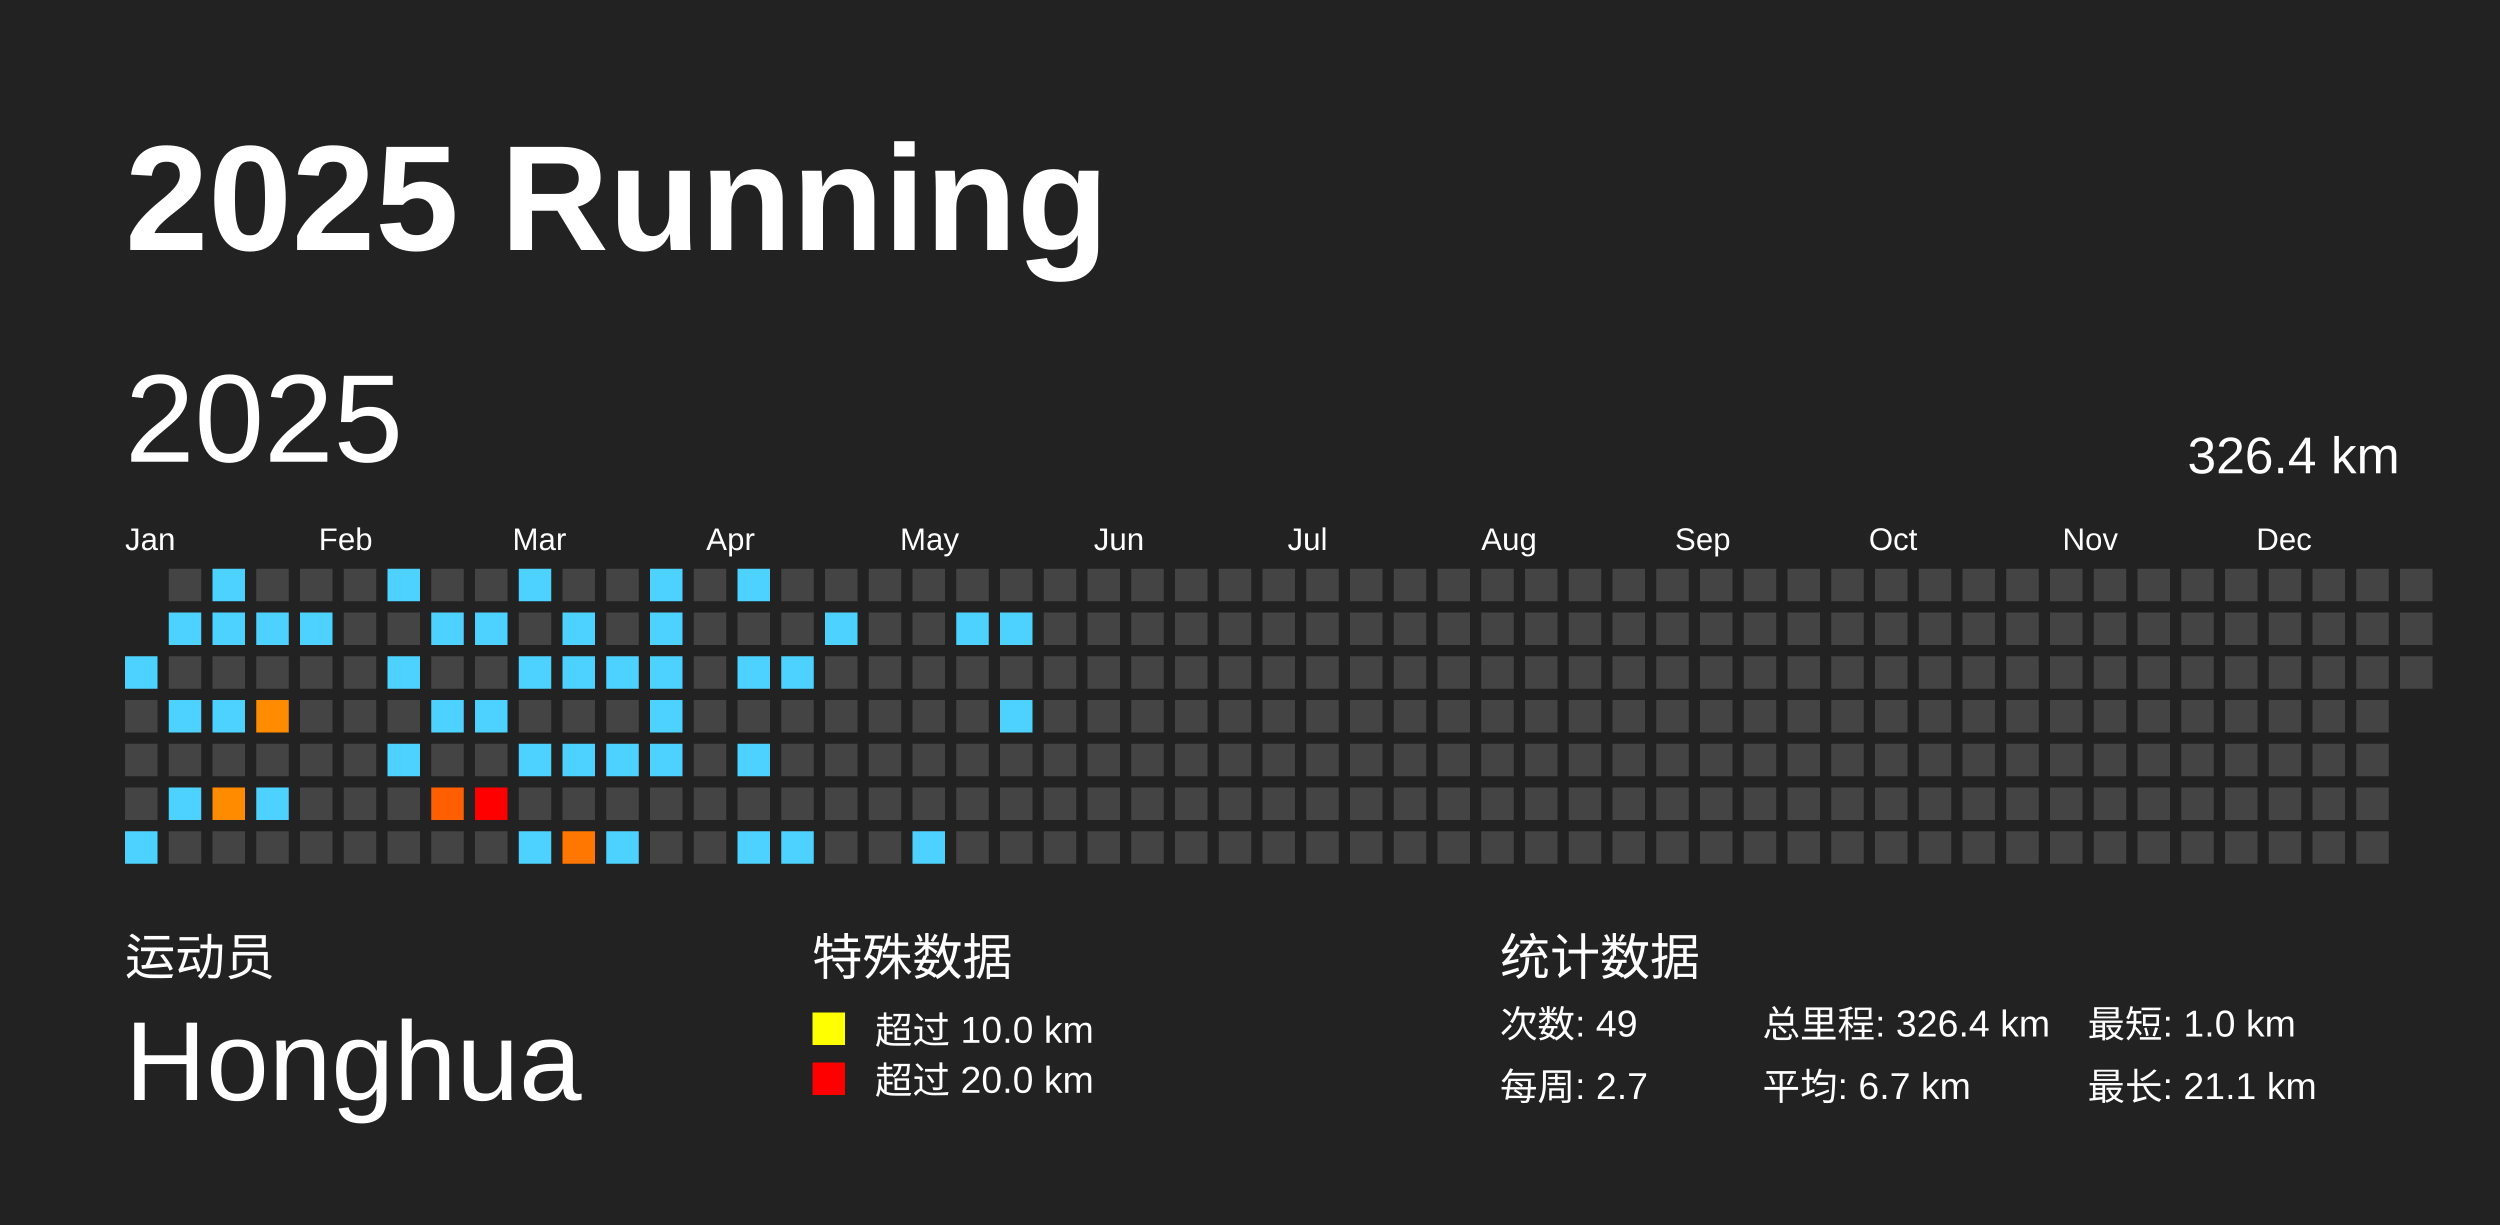
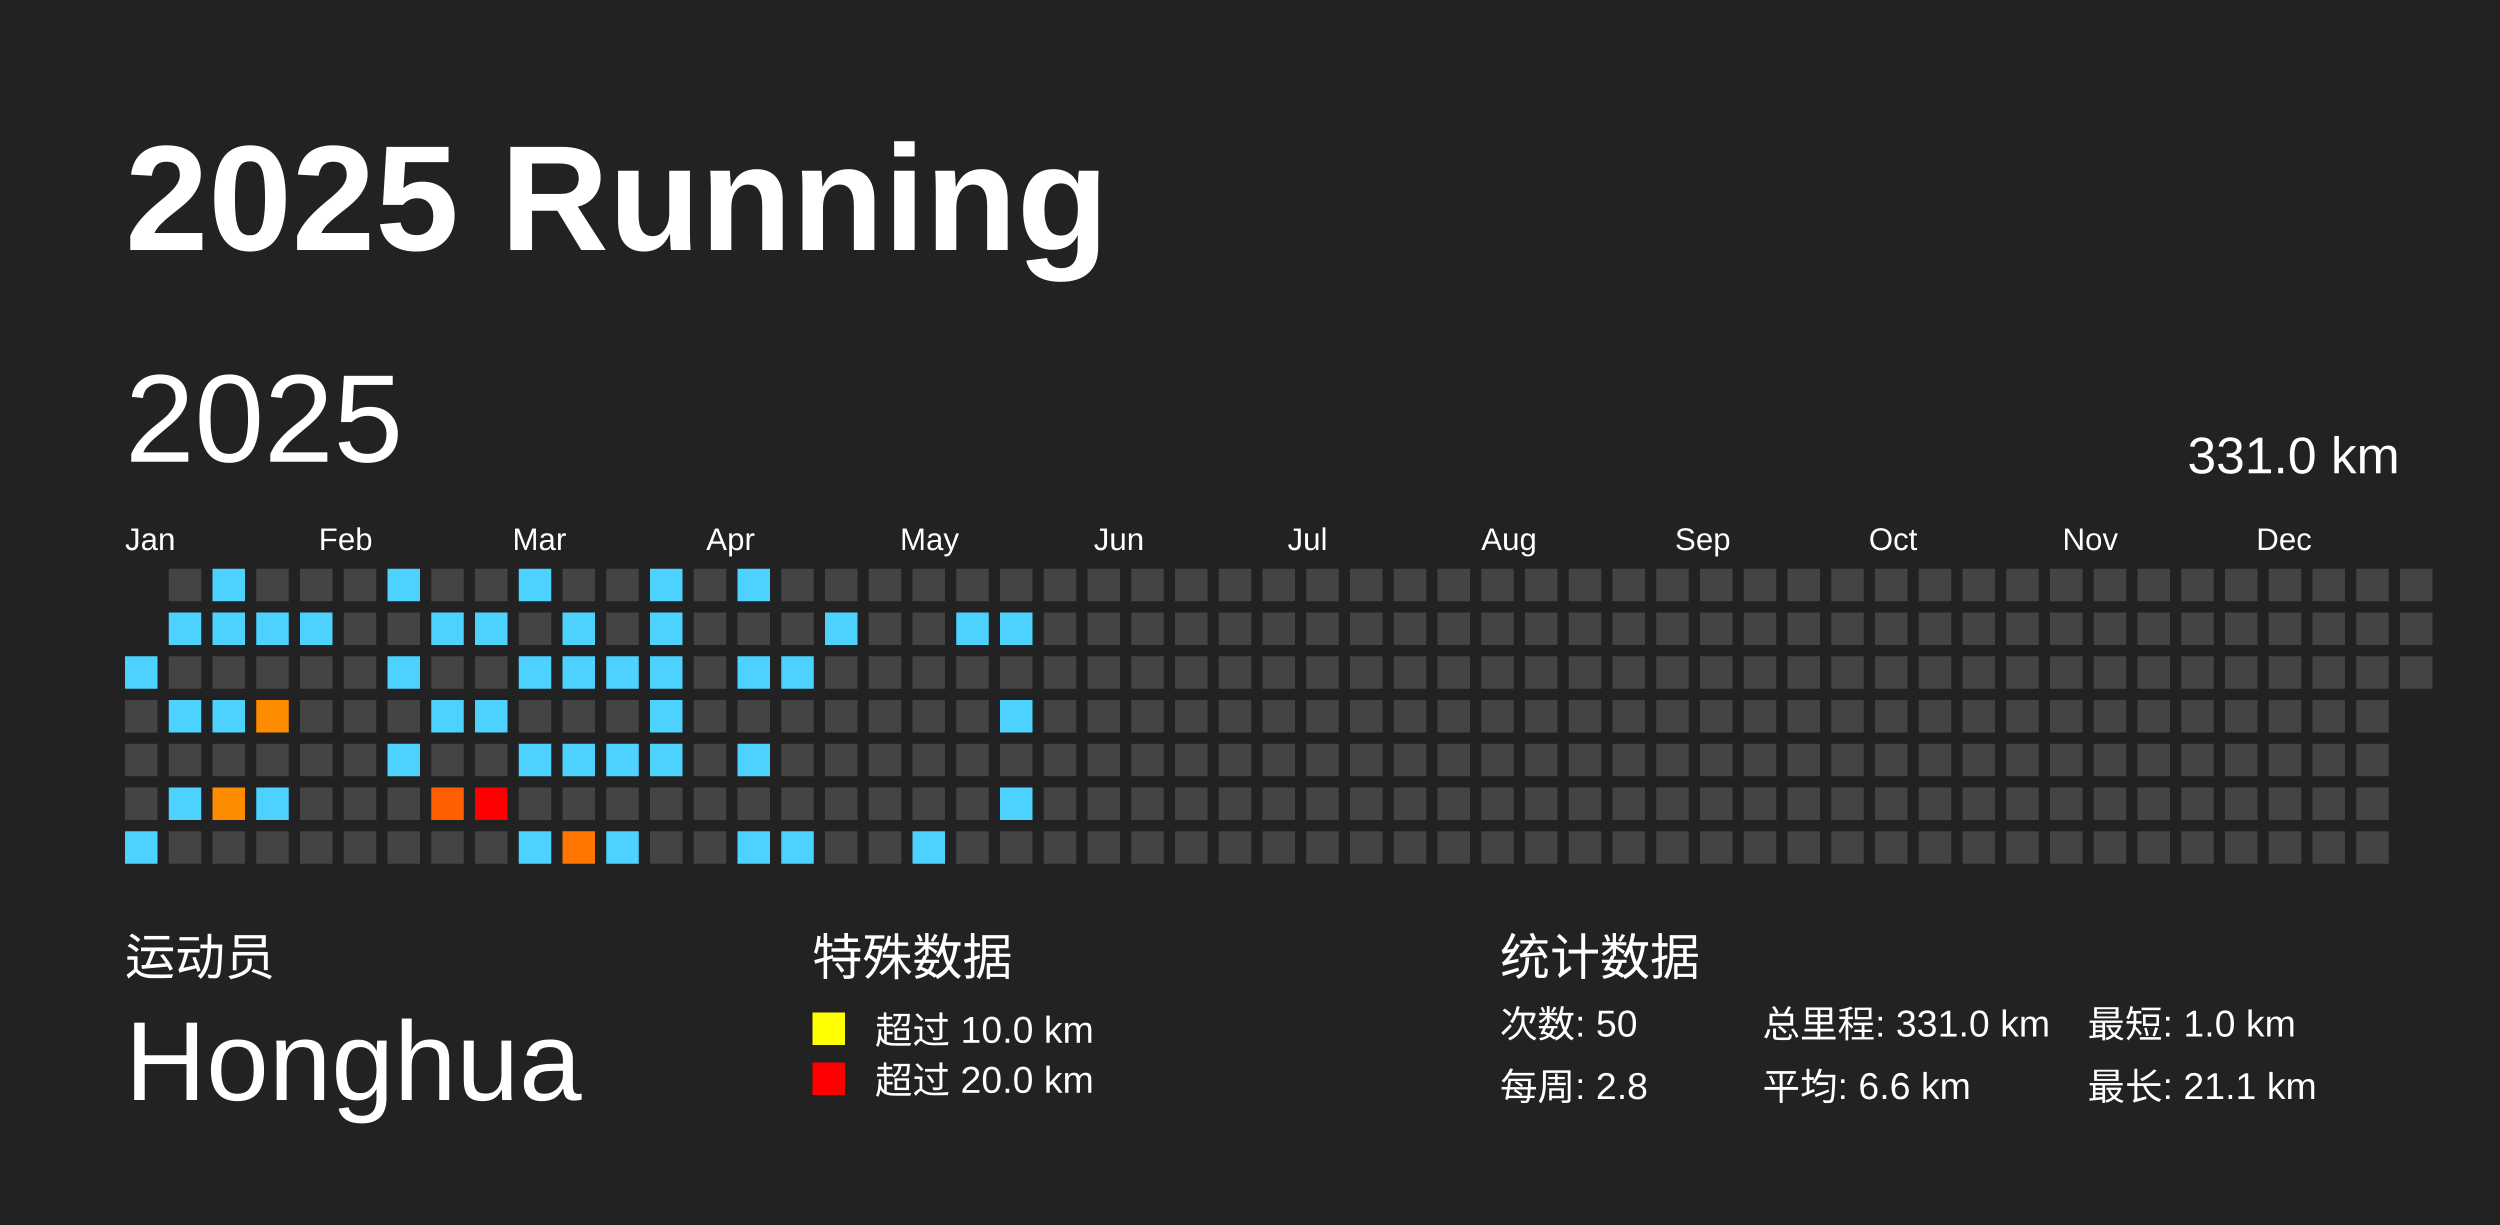
<svg xmlns="http://www.w3.org/2000/svg" baseProfile="full" height="98mm" version="1.1" viewBox="0,0,200,98" width="200mm">
  <defs />
  <rect fill="#222222" height="98" width="200" x="0" y="0" />
  <text fill="#FFFFFF" style="font-size:12px; font-family:Arial; font-weight:bold;" x="10" y="20">2025 Running</text>
  <text fill="#FFFFFF" style="font-size:4px; font-family:Arial" x="10" y="78">运动员</text>
  <text fill="#FFFFFF" style="font-size:9px; font-family:Arial" x="10" y="88">Honghua</text>
  <text fill="#FFFFFF" style="font-size:4px; font-family:Arial" x="65" y="78">特殊数据</text>
  <rect fill="yellow" height="2.6" width="2.6" x="65" y="81" />
  <text fill="#FFFFFF" style="font-size:3px; font-family:Arial" x="70" y="83.5">超过 10.0 km</text>
  <rect fill="red" height="2.6" width="2.6" x="65" y="85" />
  <text fill="#FFFFFF" style="font-size:3px; font-family:Arial" x="70" y="87.5">超过 20.0 km</text>
  <text fill="#FFFFFF" style="font-size:4px; font-family:Arial" x="120" y="78">统计数据</text>
-   <text fill="#FFFFFF" style="font-size:3px; font-family:Arial" x="120" y="83">次数: 49</text>
-   <text fill="#FFFFFF" style="font-size:3px; font-family:Arial" x="120" y="88">每周: 2.7</text>
-   <text fill="#FFFFFF" style="font-size:3px; font-family:Arial" x="141" y="83">总里程: 326.4 km</text>
-   <text fill="#FFFFFF" style="font-size:3px; font-family:Arial" x="141" y="88">平均: 6.7 km</text>
+   <text fill="#FFFFFF" style="font-size:3px; font-family:Arial" x="120" y="83">次数: 50</text>
+   <text fill="#FFFFFF" style="font-size:3px; font-family:Arial" x="120" y="88">每周: 2.8</text>
+   <text fill="#FFFFFF" style="font-size:3px; font-family:Arial" x="141" y="83">总里程: 331.0 km</text>
+   <text fill="#FFFFFF" style="font-size:3px; font-family:Arial" x="141" y="88">平均: 6.6 km</text>
  <text fill="#FFFFFF" style="font-size:3px; font-family:Arial" x="167" y="83">最短: 1.0 km</text>
  <text fill="#FFFFFF" style="font-size:3px; font-family:Arial" x="167" y="88">最长: 21.1 km</text>
  <text dominant-baseline="hanging" fill="#FFFFFF" style="font-size:10.0px; font-family:Arial;" x="10" y="30">2025</text>
-   <text dominant-baseline="hanging" fill="#FFFFFF" style="font-size:4.125px; font-family:Arial;" x="175" y="35">326.4 km</text>
+   <text dominant-baseline="hanging" fill="#FFFFFF" style="font-size:4.125px; font-family:Arial;" x="175" y="35">331.0 km</text>
  <text fill="#FFFFFF" style="font-size:2.5px; font-family:Arial" x="10.0" y="44">Jan</text>
  <text fill="#FFFFFF" style="font-size:2.5px; font-family:Arial" x="25.5" y="44">Feb</text>
  <text fill="#FFFFFF" style="font-size:2.5px; font-family:Arial" x="41.0" y="44">Mar</text>
  <text fill="#FFFFFF" style="font-size:2.5px; font-family:Arial" x="56.5" y="44">Apr</text>
  <text fill="#FFFFFF" style="font-size:2.5px; font-family:Arial" x="72.0" y="44">May</text>
  <text fill="#FFFFFF" style="font-size:2.5px; font-family:Arial" x="87.5" y="44">Jun</text>
  <text fill="#FFFFFF" style="font-size:2.5px; font-family:Arial" x="103.0" y="44">Jul</text>
  <text fill="#FFFFFF" style="font-size:2.5px; font-family:Arial" x="118.5" y="44">Aug</text>
  <text fill="#FFFFFF" style="font-size:2.5px; font-family:Arial" x="134.0" y="44">Sep</text>
  <text fill="#FFFFFF" style="font-size:2.5px; font-family:Arial" x="149.5" y="44">Oct</text>
  <text fill="#FFFFFF" style="font-size:2.5px; font-family:Arial" x="165.0" y="44">Nov</text>
  <text fill="#FFFFFF" style="font-size:2.5px; font-family:Arial" x="180.5" y="44">Dec</text>
  <rect fill="#4dd2ff" height="2.6" width="2.6" x="10.0" y="52.5" />
  <rect fill="#444444" height="2.6" width="2.6" x="10.0" y="56.0" />
  <rect fill="#444444" height="2.6" width="2.6" x="10.0" y="59.5" />
  <rect fill="#444444" height="2.6" width="2.6" x="10.0" y="63.0" />
  <rect fill="#4dd2ff" height="2.6" width="2.6" x="10.0" y="66.5" />
  <rect fill="#444444" height="2.6" width="2.6" x="13.5" y="45.5" />
  <rect fill="#4dd2ff" height="2.6" width="2.6" x="13.5" y="49.0" />
  <rect fill="#444444" height="2.6" width="2.6" x="13.5" y="52.5" />
  <rect fill="#4dd2ff" height="2.6" width="2.6" x="13.5" y="56.0" />
  <rect fill="#444444" height="2.6" width="2.6" x="13.5" y="59.5" />
  <rect fill="#4dd2ff" height="2.6" width="2.6" x="13.5" y="63.0" />
  <rect fill="#444444" height="2.6" width="2.6" x="13.5" y="66.5" />
  <rect fill="#4dd2ff" height="2.6" width="2.6" x="17.0" y="45.5" />
  <rect fill="#4dd2ff" height="2.6" width="2.6" x="17.0" y="49.0" />
  <rect fill="#444444" height="2.6" width="2.6" x="17.0" y="52.5" />
  <rect fill="#4dd2ff" height="2.6" width="2.6" x="17.0" y="56.0" />
  <rect fill="#444444" height="2.6" width="2.6" x="17.0" y="59.5" />
  <rect fill="#ff8c00" height="2.6" width="2.6" x="17.0" y="63.0" />
  <rect fill="#444444" height="2.6" width="2.6" x="17.0" y="66.5" />
  <rect fill="#444444" height="2.6" width="2.6" x="20.5" y="45.5" />
  <rect fill="#4dd2ff" height="2.6" width="2.6" x="20.5" y="49.0" />
  <rect fill="#444444" height="2.6" width="2.6" x="20.5" y="52.5" />
  <rect fill="#ff8c00" height="2.6" width="2.6" x="20.5" y="56.0" />
  <rect fill="#444444" height="2.6" width="2.6" x="20.5" y="59.5" />
  <rect fill="#4dd2ff" height="2.6" width="2.6" x="20.5" y="63.0" />
  <rect fill="#444444" height="2.6" width="2.6" x="20.5" y="66.5" />
  <rect fill="#444444" height="2.6" width="2.6" x="24.0" y="45.5" />
  <rect fill="#4dd2ff" height="2.6" width="2.6" x="24.0" y="49.0" />
  <rect fill="#444444" height="2.6" width="2.6" x="24.0" y="52.5" />
  <rect fill="#444444" height="2.6" width="2.6" x="24.0" y="56.0" />
  <rect fill="#444444" height="2.6" width="2.6" x="24.0" y="59.5" />
  <rect fill="#444444" height="2.6" width="2.6" x="24.0" y="63.0" />
  <rect fill="#444444" height="2.6" width="2.6" x="24.0" y="66.5" />
  <rect fill="#444444" height="2.6" width="2.6" x="27.5" y="45.5" />
  <rect fill="#444444" height="2.6" width="2.6" x="27.5" y="49.0" />
  <rect fill="#444444" height="2.6" width="2.6" x="27.5" y="52.5" />
  <rect fill="#444444" height="2.6" width="2.6" x="27.5" y="56.0" />
  <rect fill="#444444" height="2.6" width="2.6" x="27.5" y="59.5" />
  <rect fill="#444444" height="2.6" width="2.6" x="27.5" y="63.0" />
  <rect fill="#444444" height="2.6" width="2.6" x="27.5" y="66.5" />
  <rect fill="#4dd2ff" height="2.6" width="2.6" x="31.0" y="45.5" />
  <rect fill="#444444" height="2.6" width="2.6" x="31.0" y="49.0" />
  <rect fill="#4dd2ff" height="2.6" width="2.6" x="31.0" y="52.5" />
  <rect fill="#444444" height="2.6" width="2.6" x="31.0" y="56.0" />
  <rect fill="#4dd2ff" height="2.6" width="2.6" x="31.0" y="59.5" />
  <rect fill="#444444" height="2.6" width="2.6" x="31.0" y="63.0" />
  <rect fill="#444444" height="2.6" width="2.6" x="31.0" y="66.5" />
  <rect fill="#444444" height="2.6" width="2.6" x="34.5" y="45.5" />
  <rect fill="#4dd2ff" height="2.6" width="2.6" x="34.5" y="49.0" />
  <rect fill="#444444" height="2.6" width="2.6" x="34.5" y="52.5" />
  <rect fill="#4dd2ff" height="2.6" width="2.6" x="34.5" y="56.0" />
  <rect fill="#444444" height="2.6" width="2.6" x="34.5" y="59.5" />
  <rect fill="#ff5f00" height="2.6" width="2.6" x="34.5" y="63.0" />
  <rect fill="#444444" height="2.6" width="2.6" x="34.5" y="66.5" />
  <rect fill="#444444" height="2.6" width="2.6" x="38.0" y="45.5" />
  <rect fill="#4dd2ff" height="2.6" width="2.6" x="38.0" y="49.0" />
  <rect fill="#444444" height="2.6" width="2.6" x="38.0" y="52.5" />
  <rect fill="#4dd2ff" height="2.6" width="2.6" x="38.0" y="56.0" />
  <rect fill="#444444" height="2.6" width="2.6" x="38.0" y="59.5" />
  <rect fill="red" height="2.6" width="2.6" x="38.0" y="63.0" />
  <rect fill="#444444" height="2.6" width="2.6" x="38.0" y="66.5" />
  <rect fill="#4dd2ff" height="2.6" width="2.6" x="41.5" y="45.5" />
  <rect fill="#444444" height="2.6" width="2.6" x="41.5" y="49.0" />
  <rect fill="#4dd2ff" height="2.6" width="2.6" x="41.5" y="52.5" />
  <rect fill="#444444" height="2.6" width="2.6" x="41.5" y="56.0" />
  <rect fill="#4dd2ff" height="2.6" width="2.6" x="41.5" y="59.5" />
  <rect fill="#444444" height="2.6" width="2.6" x="41.5" y="63.0" />
  <rect fill="#4dd2ff" height="2.6" width="2.6" x="41.5" y="66.5" />
  <rect fill="#444444" height="2.6" width="2.6" x="45.0" y="45.5" />
  <rect fill="#4dd2ff" height="2.6" width="2.6" x="45.0" y="49.0" />
  <rect fill="#4dd2ff" height="2.6" width="2.6" x="45.0" y="52.5" />
  <rect fill="#444444" height="2.6" width="2.6" x="45.0" y="56.0" />
  <rect fill="#4dd2ff" height="2.6" width="2.6" x="45.0" y="59.5" />
  <rect fill="#444444" height="2.6" width="2.6" x="45.0" y="63.0" />
  <rect fill="#ff7700" height="2.6" width="2.6" x="45.0" y="66.5" />
  <rect fill="#444444" height="2.6" width="2.6" x="48.5" y="45.5" />
  <rect fill="#444444" height="2.6" width="2.6" x="48.5" y="49.0" />
  <rect fill="#4dd2ff" height="2.6" width="2.6" x="48.5" y="52.5" />
  <rect fill="#444444" height="2.6" width="2.6" x="48.5" y="56.0" />
  <rect fill="#4dd2ff" height="2.6" width="2.6" x="48.5" y="59.5" />
  <rect fill="#444444" height="2.6" width="2.6" x="48.5" y="63.0" />
  <rect fill="#4dd2ff" height="2.6" width="2.6" x="48.5" y="66.5" />
  <rect fill="#4dd2ff" height="2.6" width="2.6" x="52.0" y="45.5" />
  <rect fill="#4dd2ff" height="2.6" width="2.6" x="52.0" y="49.0" />
  <rect fill="#4dd2ff" height="2.6" width="2.6" x="52.0" y="52.5" />
  <rect fill="#4dd2ff" height="2.6" width="2.6" x="52.0" y="56.0" />
  <rect fill="#4dd2ff" height="2.6" width="2.6" x="52.0" y="59.5" />
  <rect fill="#444444" height="2.6" width="2.6" x="52.0" y="63.0" />
  <rect fill="#444444" height="2.6" width="2.6" x="52.0" y="66.5" />
  <rect fill="#444444" height="2.6" width="2.6" x="55.5" y="45.5" />
  <rect fill="#444444" height="2.6" width="2.6" x="55.5" y="49.0" />
  <rect fill="#444444" height="2.6" width="2.6" x="55.5" y="52.5" />
  <rect fill="#444444" height="2.6" width="2.6" x="55.5" y="56.0" />
  <rect fill="#444444" height="2.6" width="2.6" x="55.5" y="59.5" />
  <rect fill="#444444" height="2.6" width="2.6" x="55.5" y="63.0" />
  <rect fill="#444444" height="2.6" width="2.6" x="55.5" y="66.5" />
  <rect fill="#4dd2ff" height="2.6" width="2.6" x="59.0" y="45.5" />
  <rect fill="#444444" height="2.6" width="2.6" x="59.0" y="49.0" />
  <rect fill="#4dd2ff" height="2.6" width="2.6" x="59.0" y="52.5" />
  <rect fill="#444444" height="2.6" width="2.6" x="59.0" y="56.0" />
  <rect fill="#4dd2ff" height="2.6" width="2.6" x="59.0" y="59.5" />
  <rect fill="#444444" height="2.6" width="2.6" x="59.0" y="63.0" />
  <rect fill="#4dd2ff" height="2.6" width="2.6" x="59.0" y="66.5" />
  <rect fill="#444444" height="2.6" width="2.6" x="62.5" y="45.5" />
  <rect fill="#444444" height="2.6" width="2.6" x="62.5" y="49.0" />
  <rect fill="#4dd2ff" height="2.6" width="2.6" x="62.5" y="52.5" />
  <rect fill="#444444" height="2.6" width="2.6" x="62.5" y="56.0" />
  <rect fill="#444444" height="2.6" width="2.6" x="62.5" y="59.5" />
  <rect fill="#444444" height="2.6" width="2.6" x="62.5" y="63.0" />
  <rect fill="#4dd2ff" height="2.6" width="2.6" x="62.5" y="66.5" />
  <rect fill="#444444" height="2.6" width="2.6" x="66.0" y="45.5" />
  <rect fill="#4dd2ff" height="2.6" width="2.6" x="66.0" y="49.0" />
  <rect fill="#444444" height="2.6" width="2.6" x="66.0" y="52.5" />
  <rect fill="#444444" height="2.6" width="2.6" x="66.0" y="56.0" />
  <rect fill="#444444" height="2.6" width="2.6" x="66.0" y="59.5" />
  <rect fill="#444444" height="2.6" width="2.6" x="66.0" y="63.0" />
  <rect fill="#444444" height="2.6" width="2.6" x="66.0" y="66.5" />
  <rect fill="#444444" height="2.6" width="2.6" x="69.5" y="45.5" />
  <rect fill="#444444" height="2.6" width="2.6" x="69.5" y="49.0" />
  <rect fill="#444444" height="2.6" width="2.6" x="69.5" y="52.5" />
  <rect fill="#444444" height="2.6" width="2.6" x="69.5" y="56.0" />
  <rect fill="#444444" height="2.6" width="2.6" x="69.5" y="59.5" />
  <rect fill="#444444" height="2.6" width="2.6" x="69.5" y="63.0" />
  <rect fill="#444444" height="2.6" width="2.6" x="69.5" y="66.5" />
  <rect fill="#444444" height="2.6" width="2.6" x="73.0" y="45.5" />
  <rect fill="#444444" height="2.6" width="2.6" x="73.0" y="49.0" />
  <rect fill="#444444" height="2.6" width="2.6" x="73.0" y="52.5" />
  <rect fill="#444444" height="2.6" width="2.6" x="73.0" y="56.0" />
  <rect fill="#444444" height="2.6" width="2.6" x="73.0" y="59.5" />
  <rect fill="#444444" height="2.6" width="2.6" x="73.0" y="63.0" />
  <rect fill="#4dd2ff" height="2.6" width="2.6" x="73.0" y="66.5" />
  <rect fill="#444444" height="2.6" width="2.6" x="76.5" y="45.5" />
  <rect fill="#4dd2ff" height="2.6" width="2.6" x="76.5" y="49.0" />
  <rect fill="#444444" height="2.6" width="2.6" x="76.5" y="52.5" />
  <rect fill="#444444" height="2.6" width="2.6" x="76.5" y="56.0" />
  <rect fill="#444444" height="2.6" width="2.6" x="76.5" y="59.5" />
  <rect fill="#444444" height="2.6" width="2.6" x="76.5" y="63.0" />
  <rect fill="#444444" height="2.6" width="2.6" x="76.5" y="66.5" />
  <rect fill="#444444" height="2.6" width="2.6" x="80.0" y="45.5" />
  <rect fill="#4dd2ff" height="2.6" width="2.6" x="80.0" y="49.0" />
  <rect fill="#444444" height="2.6" width="2.6" x="80.0" y="52.5" />
  <rect fill="#4dd2ff" height="2.6" width="2.6" x="80.0" y="56.0" />
  <rect fill="#444444" height="2.6" width="2.6" x="80.0" y="59.5" />
-   <rect fill="#444444" height="2.6" width="2.6" x="80.0" y="63.0" />
+   <rect fill="#4dd2ff" height="2.6" width="2.6" x="80.0" y="63.0" />
  <rect fill="#444444" height="2.6" width="2.6" x="80.0" y="66.5" />
  <rect fill="#444444" height="2.6" width="2.6" x="83.5" y="45.5" />
  <rect fill="#444444" height="2.6" width="2.6" x="83.5" y="49.0" />
  <rect fill="#444444" height="2.6" width="2.6" x="83.5" y="52.5" />
  <rect fill="#444444" height="2.6" width="2.6" x="83.5" y="56.0" />
  <rect fill="#444444" height="2.6" width="2.6" x="83.5" y="59.5" />
  <rect fill="#444444" height="2.6" width="2.6" x="83.5" y="63.0" />
  <rect fill="#444444" height="2.6" width="2.6" x="83.5" y="66.5" />
  <rect fill="#444444" height="2.6" width="2.6" x="87.0" y="45.5" />
  <rect fill="#444444" height="2.6" width="2.6" x="87.0" y="49.0" />
  <rect fill="#444444" height="2.6" width="2.6" x="87.0" y="52.5" />
  <rect fill="#444444" height="2.6" width="2.6" x="87.0" y="56.0" />
  <rect fill="#444444" height="2.6" width="2.6" x="87.0" y="59.5" />
  <rect fill="#444444" height="2.6" width="2.6" x="87.0" y="63.0" />
  <rect fill="#444444" height="2.6" width="2.6" x="87.0" y="66.5" />
  <rect fill="#444444" height="2.6" width="2.6" x="90.5" y="45.5" />
  <rect fill="#444444" height="2.6" width="2.6" x="90.5" y="49.0" />
  <rect fill="#444444" height="2.6" width="2.6" x="90.5" y="52.5" />
  <rect fill="#444444" height="2.6" width="2.6" x="90.5" y="56.0" />
  <rect fill="#444444" height="2.6" width="2.6" x="90.5" y="59.5" />
  <rect fill="#444444" height="2.6" width="2.6" x="90.5" y="63.0" />
  <rect fill="#444444" height="2.6" width="2.6" x="90.5" y="66.5" />
  <rect fill="#444444" height="2.6" width="2.6" x="94.0" y="45.5" />
  <rect fill="#444444" height="2.6" width="2.6" x="94.0" y="49.0" />
  <rect fill="#444444" height="2.6" width="2.6" x="94.0" y="52.5" />
  <rect fill="#444444" height="2.6" width="2.6" x="94.0" y="56.0" />
  <rect fill="#444444" height="2.6" width="2.6" x="94.0" y="59.5" />
  <rect fill="#444444" height="2.6" width="2.6" x="94.0" y="63.0" />
  <rect fill="#444444" height="2.6" width="2.6" x="94.0" y="66.5" />
  <rect fill="#444444" height="2.6" width="2.6" x="97.5" y="45.5" />
  <rect fill="#444444" height="2.6" width="2.6" x="97.5" y="49.0" />
  <rect fill="#444444" height="2.6" width="2.6" x="97.5" y="52.5" />
  <rect fill="#444444" height="2.6" width="2.6" x="97.5" y="56.0" />
  <rect fill="#444444" height="2.6" width="2.6" x="97.5" y="59.5" />
  <rect fill="#444444" height="2.6" width="2.6" x="97.5" y="63.0" />
  <rect fill="#444444" height="2.6" width="2.6" x="97.5" y="66.5" />
  <rect fill="#444444" height="2.6" width="2.6" x="101.0" y="45.5" />
  <rect fill="#444444" height="2.6" width="2.6" x="101.0" y="49.0" />
  <rect fill="#444444" height="2.6" width="2.6" x="101.0" y="52.5" />
  <rect fill="#444444" height="2.6" width="2.6" x="101.0" y="56.0" />
  <rect fill="#444444" height="2.6" width="2.6" x="101.0" y="59.5" />
  <rect fill="#444444" height="2.6" width="2.6" x="101.0" y="63.0" />
  <rect fill="#444444" height="2.6" width="2.6" x="101.0" y="66.5" />
  <rect fill="#444444" height="2.6" width="2.6" x="104.5" y="45.5" />
  <rect fill="#444444" height="2.6" width="2.6" x="104.5" y="49.0" />
  <rect fill="#444444" height="2.6" width="2.6" x="104.5" y="52.5" />
  <rect fill="#444444" height="2.6" width="2.6" x="104.5" y="56.0" />
  <rect fill="#444444" height="2.6" width="2.6" x="104.5" y="59.5" />
  <rect fill="#444444" height="2.6" width="2.6" x="104.5" y="63.0" />
  <rect fill="#444444" height="2.6" width="2.6" x="104.5" y="66.5" />
  <rect fill="#444444" height="2.6" width="2.6" x="108.0" y="45.5" />
  <rect fill="#444444" height="2.6" width="2.6" x="108.0" y="49.0" />
  <rect fill="#444444" height="2.6" width="2.6" x="108.0" y="52.5" />
  <rect fill="#444444" height="2.6" width="2.6" x="108.0" y="56.0" />
  <rect fill="#444444" height="2.6" width="2.6" x="108.0" y="59.5" />
  <rect fill="#444444" height="2.6" width="2.6" x="108.0" y="63.0" />
  <rect fill="#444444" height="2.6" width="2.6" x="108.0" y="66.5" />
  <rect fill="#444444" height="2.6" width="2.6" x="111.5" y="45.5" />
  <rect fill="#444444" height="2.6" width="2.6" x="111.5" y="49.0" />
  <rect fill="#444444" height="2.6" width="2.6" x="111.5" y="52.5" />
  <rect fill="#444444" height="2.6" width="2.6" x="111.5" y="56.0" />
  <rect fill="#444444" height="2.6" width="2.6" x="111.5" y="59.5" />
  <rect fill="#444444" height="2.6" width="2.6" x="111.5" y="63.0" />
  <rect fill="#444444" height="2.6" width="2.6" x="111.5" y="66.5" />
  <rect fill="#444444" height="2.6" width="2.6" x="115.0" y="45.5" />
  <rect fill="#444444" height="2.6" width="2.6" x="115.0" y="49.0" />
  <rect fill="#444444" height="2.6" width="2.6" x="115.0" y="52.5" />
  <rect fill="#444444" height="2.6" width="2.6" x="115.0" y="56.0" />
  <rect fill="#444444" height="2.6" width="2.6" x="115.0" y="59.5" />
  <rect fill="#444444" height="2.6" width="2.6" x="115.0" y="63.0" />
  <rect fill="#444444" height="2.6" width="2.6" x="115.0" y="66.5" />
  <rect fill="#444444" height="2.6" width="2.6" x="118.5" y="45.5" />
  <rect fill="#444444" height="2.6" width="2.6" x="118.5" y="49.0" />
  <rect fill="#444444" height="2.6" width="2.6" x="118.5" y="52.5" />
  <rect fill="#444444" height="2.6" width="2.6" x="118.5" y="56.0" />
  <rect fill="#444444" height="2.6" width="2.6" x="118.5" y="59.5" />
  <rect fill="#444444" height="2.6" width="2.6" x="118.5" y="63.0" />
  <rect fill="#444444" height="2.6" width="2.6" x="118.5" y="66.5" />
  <rect fill="#444444" height="2.6" width="2.6" x="122.0" y="45.5" />
  <rect fill="#444444" height="2.6" width="2.6" x="122.0" y="49.0" />
  <rect fill="#444444" height="2.6" width="2.6" x="122.0" y="52.5" />
  <rect fill="#444444" height="2.6" width="2.6" x="122.0" y="56.0" />
  <rect fill="#444444" height="2.6" width="2.6" x="122.0" y="59.5" />
  <rect fill="#444444" height="2.6" width="2.6" x="122.0" y="63.0" />
  <rect fill="#444444" height="2.6" width="2.6" x="122.0" y="66.5" />
  <rect fill="#444444" height="2.6" width="2.6" x="125.5" y="45.5" />
  <rect fill="#444444" height="2.6" width="2.6" x="125.5" y="49.0" />
  <rect fill="#444444" height="2.6" width="2.6" x="125.5" y="52.5" />
  <rect fill="#444444" height="2.6" width="2.6" x="125.5" y="56.0" />
  <rect fill="#444444" height="2.6" width="2.6" x="125.5" y="59.5" />
  <rect fill="#444444" height="2.6" width="2.6" x="125.5" y="63.0" />
  <rect fill="#444444" height="2.6" width="2.6" x="125.5" y="66.5" />
  <rect fill="#444444" height="2.6" width="2.6" x="129.0" y="45.5" />
  <rect fill="#444444" height="2.6" width="2.6" x="129.0" y="49.0" />
  <rect fill="#444444" height="2.6" width="2.6" x="129.0" y="52.5" />
  <rect fill="#444444" height="2.6" width="2.6" x="129.0" y="56.0" />
  <rect fill="#444444" height="2.6" width="2.6" x="129.0" y="59.5" />
  <rect fill="#444444" height="2.6" width="2.6" x="129.0" y="63.0" />
  <rect fill="#444444" height="2.6" width="2.6" x="129.0" y="66.5" />
  <rect fill="#444444" height="2.6" width="2.6" x="132.5" y="45.5" />
  <rect fill="#444444" height="2.6" width="2.6" x="132.5" y="49.0" />
  <rect fill="#444444" height="2.6" width="2.6" x="132.5" y="52.5" />
  <rect fill="#444444" height="2.6" width="2.6" x="132.5" y="56.0" />
  <rect fill="#444444" height="2.6" width="2.6" x="132.5" y="59.5" />
  <rect fill="#444444" height="2.6" width="2.6" x="132.5" y="63.0" />
  <rect fill="#444444" height="2.6" width="2.6" x="132.5" y="66.5" />
  <rect fill="#444444" height="2.6" width="2.6" x="136.0" y="45.5" />
  <rect fill="#444444" height="2.6" width="2.6" x="136.0" y="49.0" />
  <rect fill="#444444" height="2.6" width="2.6" x="136.0" y="52.5" />
  <rect fill="#444444" height="2.6" width="2.6" x="136.0" y="56.0" />
  <rect fill="#444444" height="2.6" width="2.6" x="136.0" y="59.5" />
  <rect fill="#444444" height="2.6" width="2.6" x="136.0" y="63.0" />
  <rect fill="#444444" height="2.6" width="2.6" x="136.0" y="66.5" />
  <rect fill="#444444" height="2.6" width="2.6" x="139.5" y="45.5" />
  <rect fill="#444444" height="2.6" width="2.6" x="139.5" y="49.0" />
  <rect fill="#444444" height="2.6" width="2.6" x="139.5" y="52.5" />
  <rect fill="#444444" height="2.6" width="2.6" x="139.5" y="56.0" />
  <rect fill="#444444" height="2.6" width="2.6" x="139.5" y="59.5" />
  <rect fill="#444444" height="2.6" width="2.6" x="139.5" y="63.0" />
  <rect fill="#444444" height="2.6" width="2.6" x="139.5" y="66.5" />
  <rect fill="#444444" height="2.6" width="2.6" x="143.0" y="45.5" />
  <rect fill="#444444" height="2.6" width="2.6" x="143.0" y="49.0" />
  <rect fill="#444444" height="2.6" width="2.6" x="143.0" y="52.5" />
  <rect fill="#444444" height="2.6" width="2.6" x="143.0" y="56.0" />
  <rect fill="#444444" height="2.6" width="2.6" x="143.0" y="59.5" />
  <rect fill="#444444" height="2.6" width="2.6" x="143.0" y="63.0" />
  <rect fill="#444444" height="2.6" width="2.6" x="143.0" y="66.5" />
  <rect fill="#444444" height="2.6" width="2.6" x="146.5" y="45.5" />
  <rect fill="#444444" height="2.6" width="2.6" x="146.5" y="49.0" />
  <rect fill="#444444" height="2.6" width="2.6" x="146.5" y="52.5" />
  <rect fill="#444444" height="2.6" width="2.6" x="146.5" y="56.0" />
  <rect fill="#444444" height="2.6" width="2.6" x="146.5" y="59.5" />
  <rect fill="#444444" height="2.6" width="2.6" x="146.5" y="63.0" />
  <rect fill="#444444" height="2.6" width="2.6" x="146.5" y="66.5" />
  <rect fill="#444444" height="2.6" width="2.6" x="150.0" y="45.5" />
  <rect fill="#444444" height="2.6" width="2.6" x="150.0" y="49.0" />
  <rect fill="#444444" height="2.6" width="2.6" x="150.0" y="52.5" />
  <rect fill="#444444" height="2.6" width="2.6" x="150.0" y="56.0" />
  <rect fill="#444444" height="2.6" width="2.6" x="150.0" y="59.5" />
  <rect fill="#444444" height="2.6" width="2.6" x="150.0" y="63.0" />
  <rect fill="#444444" height="2.6" width="2.6" x="150.0" y="66.5" />
  <rect fill="#444444" height="2.6" width="2.6" x="153.5" y="45.5" />
  <rect fill="#444444" height="2.6" width="2.6" x="153.5" y="49.0" />
  <rect fill="#444444" height="2.6" width="2.6" x="153.5" y="52.5" />
  <rect fill="#444444" height="2.6" width="2.6" x="153.5" y="56.0" />
  <rect fill="#444444" height="2.6" width="2.6" x="153.5" y="59.5" />
  <rect fill="#444444" height="2.6" width="2.6" x="153.5" y="63.0" />
  <rect fill="#444444" height="2.6" width="2.6" x="153.5" y="66.5" />
  <rect fill="#444444" height="2.6" width="2.6" x="157.0" y="45.5" />
  <rect fill="#444444" height="2.6" width="2.6" x="157.0" y="49.0" />
  <rect fill="#444444" height="2.6" width="2.6" x="157.0" y="52.5" />
  <rect fill="#444444" height="2.6" width="2.6" x="157.0" y="56.0" />
  <rect fill="#444444" height="2.6" width="2.6" x="157.0" y="59.5" />
  <rect fill="#444444" height="2.6" width="2.6" x="157.0" y="63.0" />
  <rect fill="#444444" height="2.6" width="2.6" x="157.0" y="66.5" />
  <rect fill="#444444" height="2.6" width="2.6" x="160.5" y="45.5" />
  <rect fill="#444444" height="2.6" width="2.6" x="160.5" y="49.0" />
  <rect fill="#444444" height="2.6" width="2.6" x="160.5" y="52.5" />
  <rect fill="#444444" height="2.6" width="2.6" x="160.5" y="56.0" />
  <rect fill="#444444" height="2.6" width="2.6" x="160.5" y="59.5" />
  <rect fill="#444444" height="2.6" width="2.6" x="160.5" y="63.0" />
  <rect fill="#444444" height="2.6" width="2.6" x="160.5" y="66.5" />
  <rect fill="#444444" height="2.6" width="2.6" x="164.0" y="45.5" />
  <rect fill="#444444" height="2.6" width="2.6" x="164.0" y="49.0" />
  <rect fill="#444444" height="2.6" width="2.6" x="164.0" y="52.5" />
  <rect fill="#444444" height="2.6" width="2.6" x="164.0" y="56.0" />
  <rect fill="#444444" height="2.6" width="2.6" x="164.0" y="59.5" />
  <rect fill="#444444" height="2.6" width="2.6" x="164.0" y="63.0" />
  <rect fill="#444444" height="2.6" width="2.6" x="164.0" y="66.5" />
  <rect fill="#444444" height="2.6" width="2.6" x="167.5" y="45.5" />
  <rect fill="#444444" height="2.6" width="2.6" x="167.5" y="49.0" />
  <rect fill="#444444" height="2.6" width="2.6" x="167.5" y="52.5" />
  <rect fill="#444444" height="2.6" width="2.6" x="167.5" y="56.0" />
  <rect fill="#444444" height="2.6" width="2.6" x="167.5" y="59.5" />
  <rect fill="#444444" height="2.6" width="2.6" x="167.5" y="63.0" />
  <rect fill="#444444" height="2.6" width="2.6" x="167.5" y="66.5" />
  <rect fill="#444444" height="2.6" width="2.6" x="171.0" y="45.5" />
  <rect fill="#444444" height="2.6" width="2.6" x="171.0" y="49.0" />
  <rect fill="#444444" height="2.6" width="2.6" x="171.0" y="52.5" />
  <rect fill="#444444" height="2.6" width="2.6" x="171.0" y="56.0" />
  <rect fill="#444444" height="2.6" width="2.6" x="171.0" y="59.5" />
  <rect fill="#444444" height="2.6" width="2.6" x="171.0" y="63.0" />
  <rect fill="#444444" height="2.6" width="2.6" x="171.0" y="66.5" />
  <rect fill="#444444" height="2.6" width="2.6" x="174.5" y="45.5" />
  <rect fill="#444444" height="2.6" width="2.6" x="174.5" y="49.0" />
  <rect fill="#444444" height="2.6" width="2.6" x="174.5" y="52.5" />
  <rect fill="#444444" height="2.6" width="2.6" x="174.5" y="56.0" />
  <rect fill="#444444" height="2.6" width="2.6" x="174.5" y="59.5" />
  <rect fill="#444444" height="2.6" width="2.6" x="174.5" y="63.0" />
  <rect fill="#444444" height="2.6" width="2.6" x="174.5" y="66.5" />
  <rect fill="#444444" height="2.6" width="2.6" x="178.0" y="45.5" />
  <rect fill="#444444" height="2.6" width="2.6" x="178.0" y="49.0" />
  <rect fill="#444444" height="2.6" width="2.6" x="178.0" y="52.5" />
  <rect fill="#444444" height="2.6" width="2.6" x="178.0" y="56.0" />
  <rect fill="#444444" height="2.6" width="2.6" x="178.0" y="59.5" />
  <rect fill="#444444" height="2.6" width="2.6" x="178.0" y="63.0" />
  <rect fill="#444444" height="2.6" width="2.6" x="178.0" y="66.5" />
  <rect fill="#444444" height="2.6" width="2.6" x="181.5" y="45.5" />
  <rect fill="#444444" height="2.6" width="2.6" x="181.5" y="49.0" />
  <rect fill="#444444" height="2.6" width="2.6" x="181.5" y="52.5" />
  <rect fill="#444444" height="2.6" width="2.6" x="181.5" y="56.0" />
  <rect fill="#444444" height="2.6" width="2.6" x="181.5" y="59.5" />
  <rect fill="#444444" height="2.6" width="2.6" x="181.5" y="63.0" />
  <rect fill="#444444" height="2.6" width="2.6" x="181.5" y="66.5" />
  <rect fill="#444444" height="2.6" width="2.6" x="185.0" y="45.5" />
  <rect fill="#444444" height="2.6" width="2.6" x="185.0" y="49.0" />
  <rect fill="#444444" height="2.6" width="2.6" x="185.0" y="52.5" />
  <rect fill="#444444" height="2.6" width="2.6" x="185.0" y="56.0" />
  <rect fill="#444444" height="2.6" width="2.6" x="185.0" y="59.5" />
  <rect fill="#444444" height="2.6" width="2.6" x="185.0" y="63.0" />
  <rect fill="#444444" height="2.6" width="2.6" x="185.0" y="66.5" />
  <rect fill="#444444" height="2.6" width="2.6" x="188.5" y="45.5" />
  <rect fill="#444444" height="2.6" width="2.6" x="188.5" y="49.0" />
  <rect fill="#444444" height="2.6" width="2.6" x="188.5" y="52.5" />
  <rect fill="#444444" height="2.6" width="2.6" x="188.5" y="56.0" />
  <rect fill="#444444" height="2.6" width="2.6" x="188.5" y="59.5" />
  <rect fill="#444444" height="2.6" width="2.6" x="188.5" y="63.0" />
  <rect fill="#444444" height="2.6" width="2.6" x="188.5" y="66.5" />
  <rect fill="#444444" height="2.6" width="2.6" x="192.0" y="45.5" />
  <rect fill="#444444" height="2.6" width="2.6" x="192.0" y="49.0" />
  <rect fill="#444444" height="2.6" width="2.6" x="192.0" y="52.5" />
</svg>
